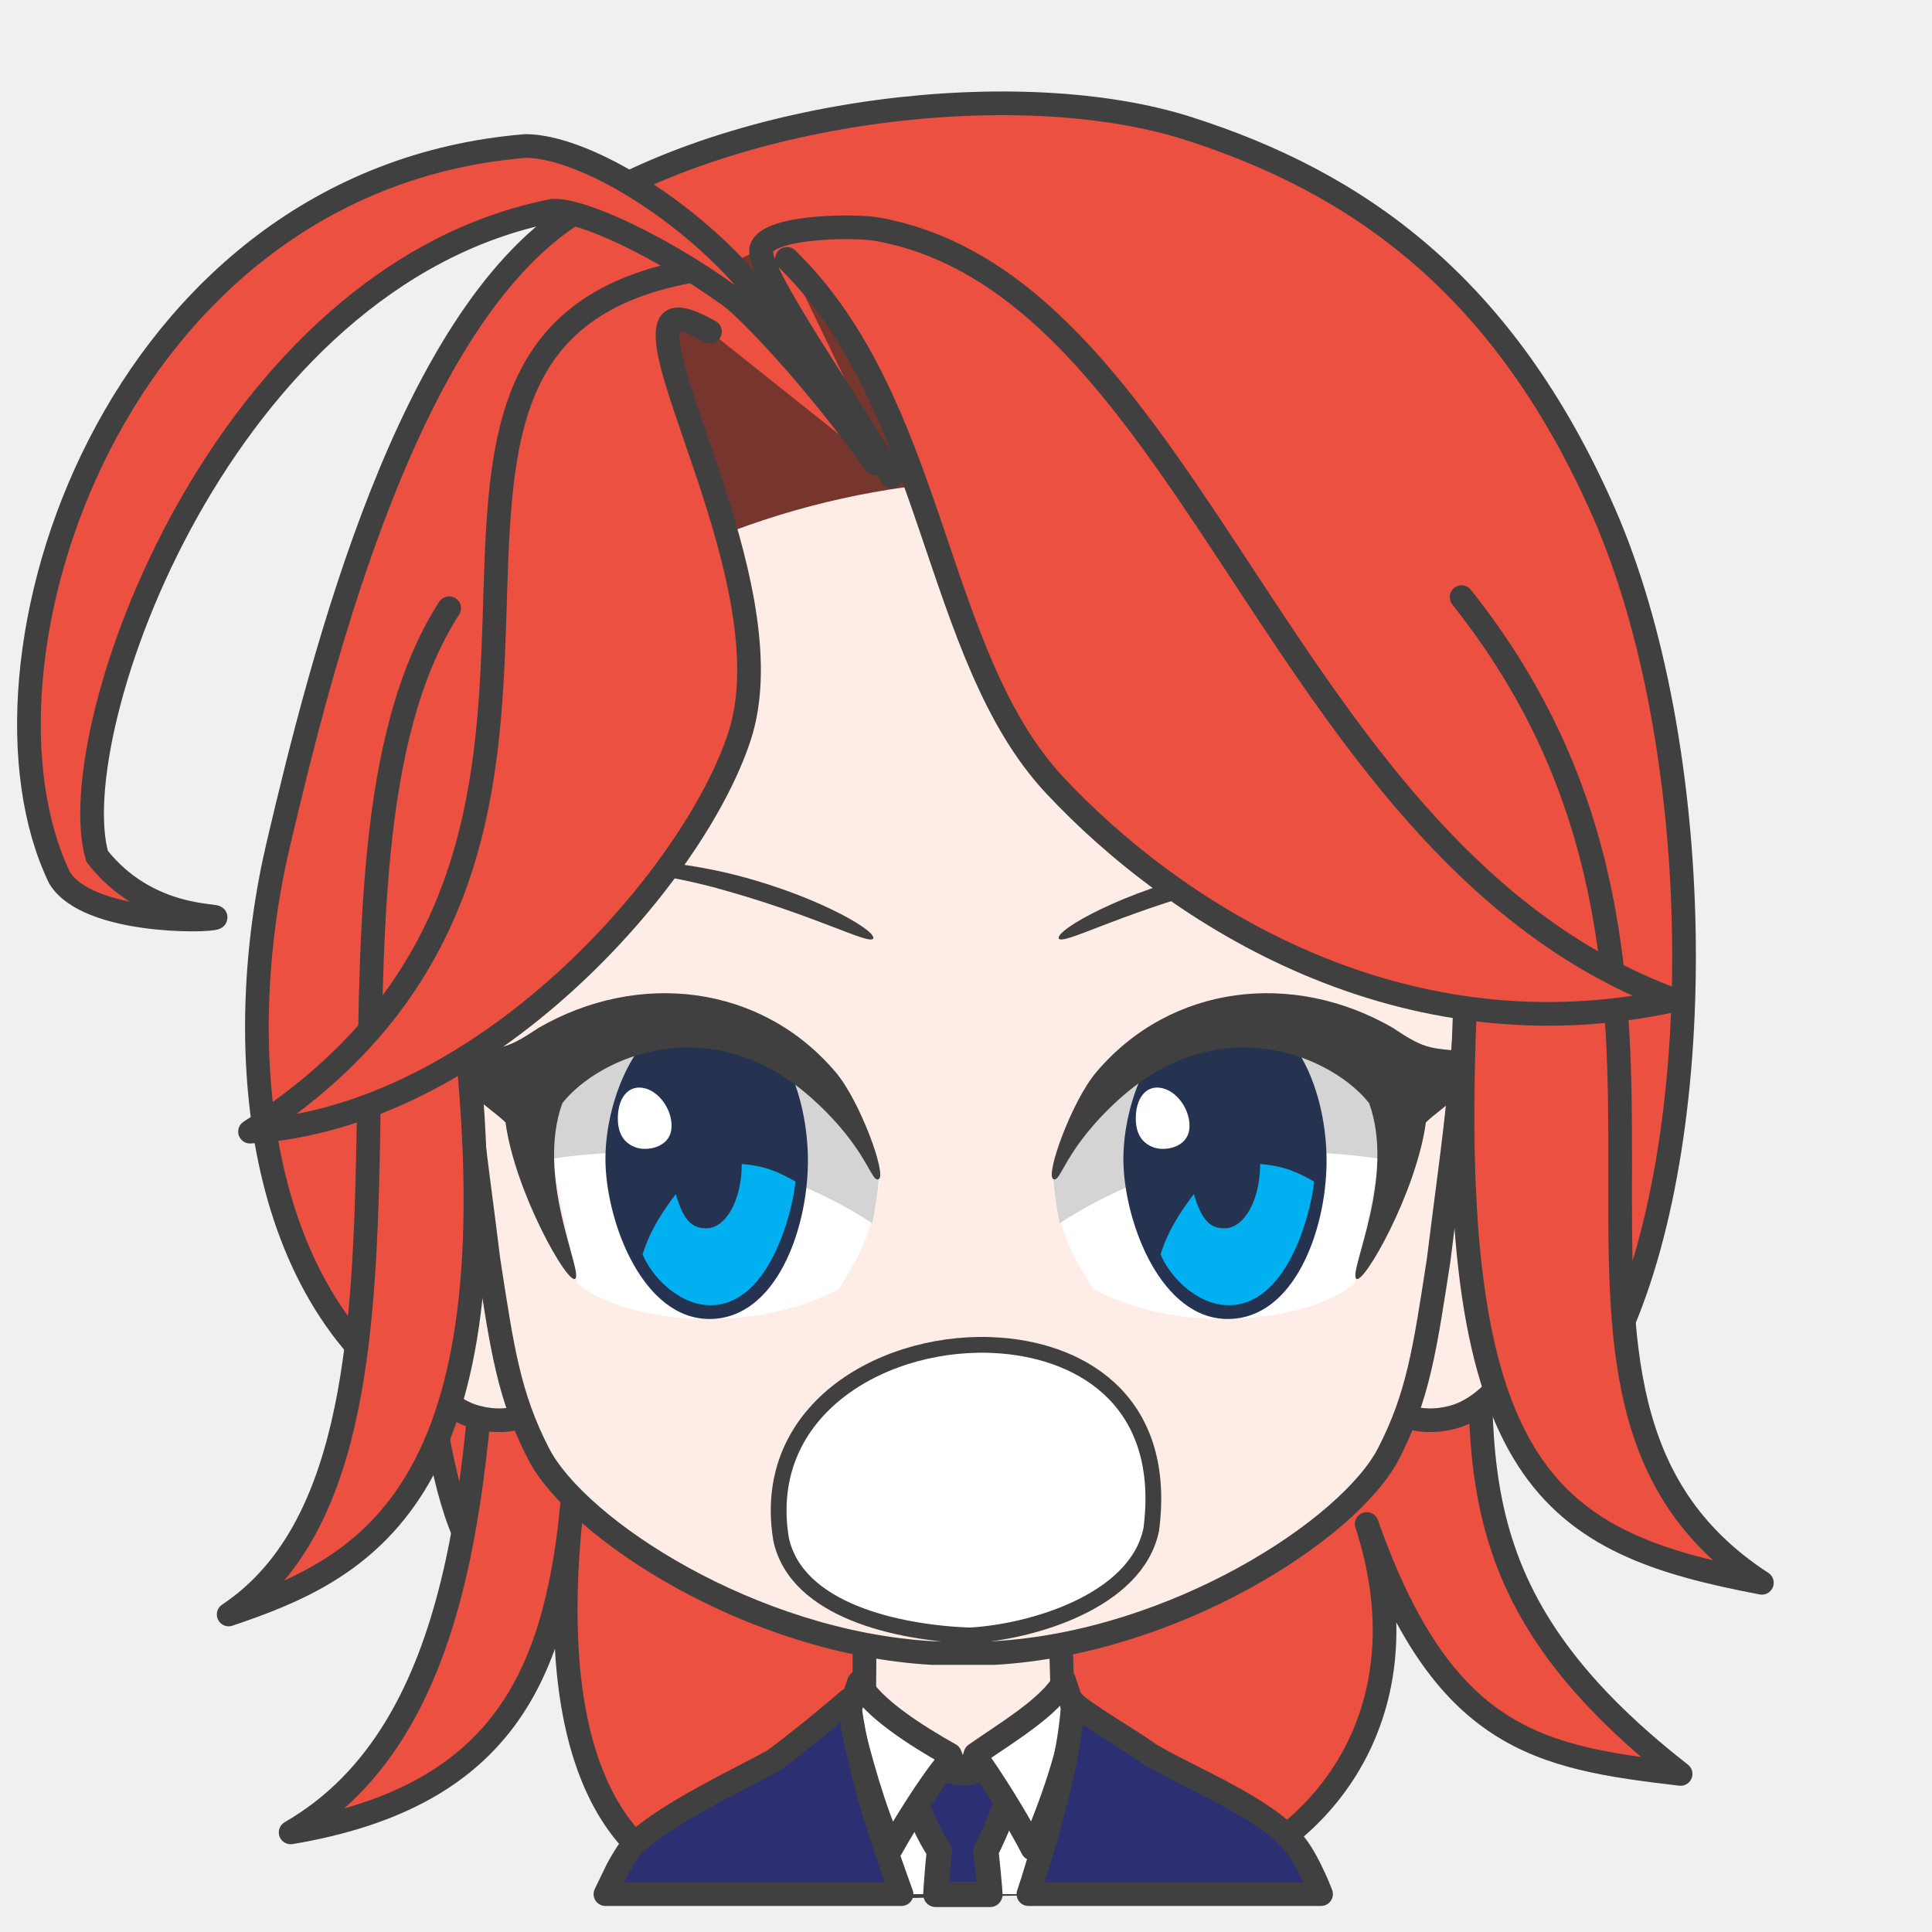
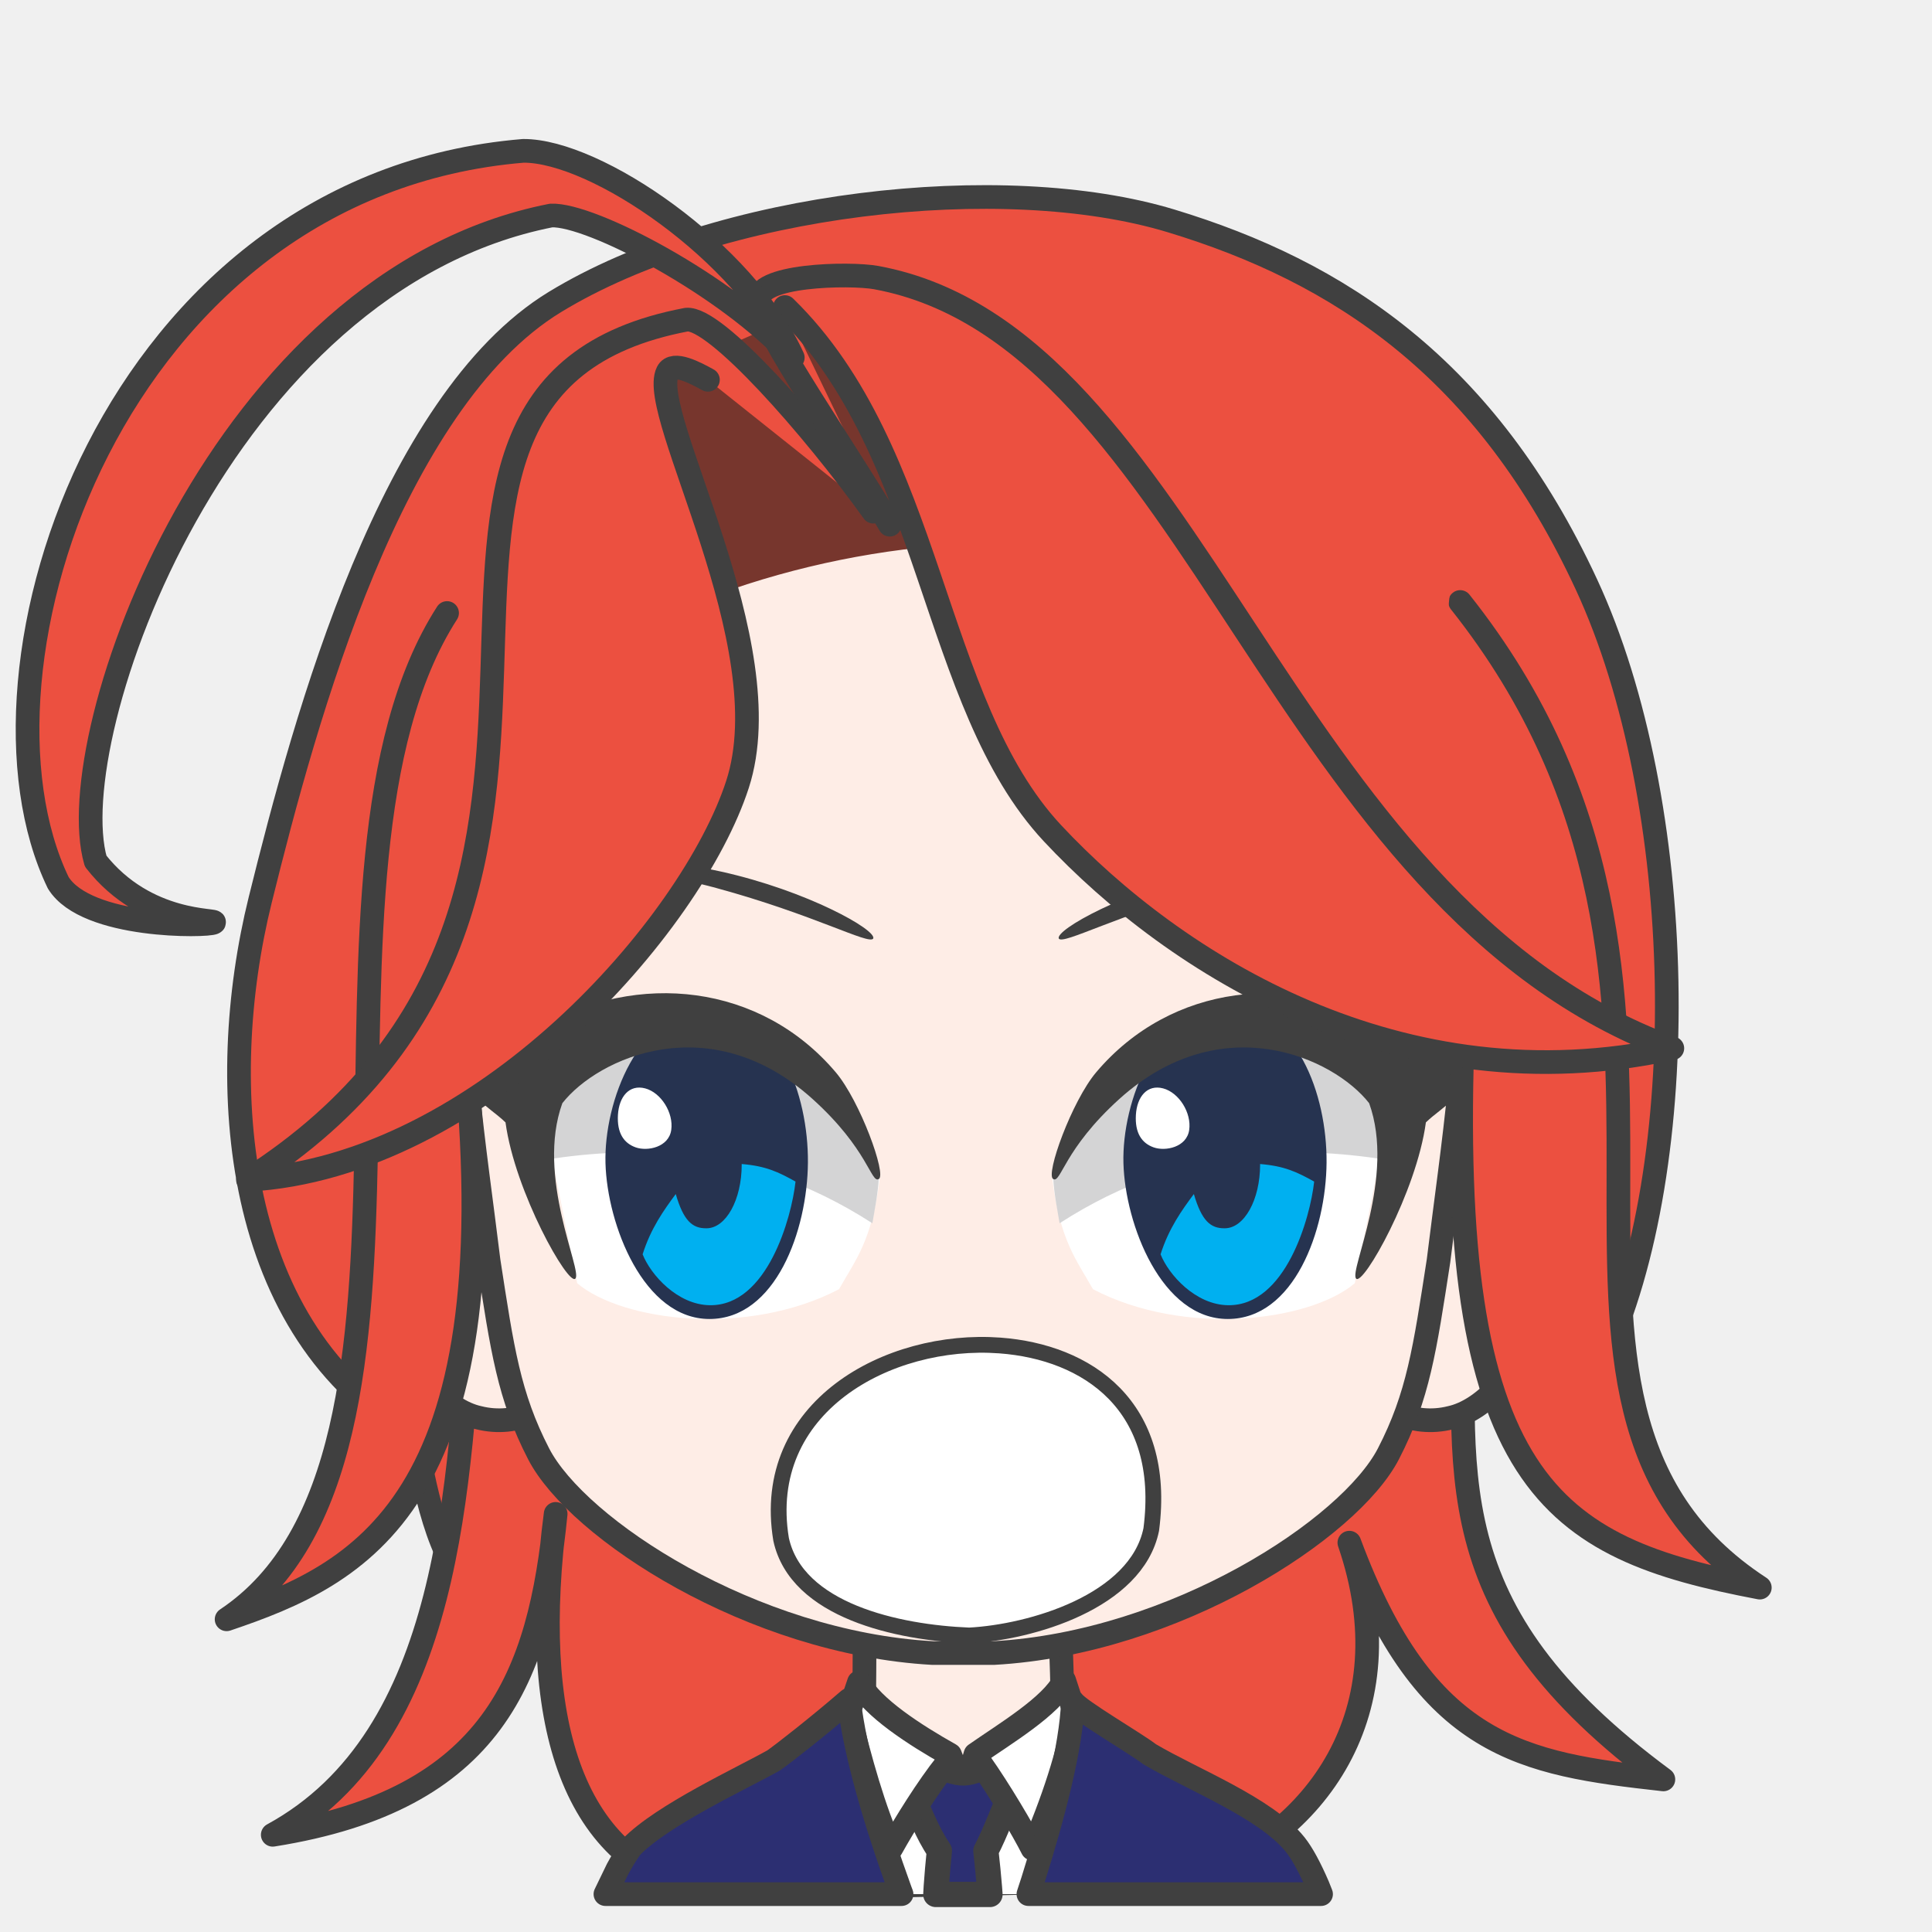
<svg xmlns="http://www.w3.org/2000/svg" width="2805" height="2805" xml:space="preserve" overflow="hidden">
  <g transform="translate(-7105 -4294)">
-     <path d="M7830.84 6599C7770.97 6540.77 7752.1 6449.1 7733.23 6340.69 7469.05 6184.6 7442.37 5804.26 7508.74 5521.18 7575.11 5238.1 7698.75 4758.03 7936.25 4605.03 8173.75 4452.03 8586.29 4402.48 8830.3 4480.53 9074.32 4558.58 9287.74 4706 9433.5 5038.02 9579.25 5370.04 9590.32 5926.91 9454.97 6229.2L7998.72 6370.43 7830.84 6599Z" stroke="#404040" stroke-width="34.375" stroke-linecap="round" stroke-linejoin="round" stroke-miterlimit="10" fill="#EC5040" fill-rule="evenodd" />
-     <path d="M8144.73 7039C7958.5 6990.29 7898.68 6775.59 7937.53 6462.48 7914.25 6711.65 7847.81 6900.59 7527 6954.4 7787.65 6804.26 7797.02 6416.16 7817.17 6114.72L9257.15 6093C9254.95 6401.77 9209.59 6607.72 9545 6869.49 9340.17 6845.47 9200.09 6821.45 9089.3 6506.6 9173.87 6766.69 9039.52 6957.73 8857.39 7022.46L8144.73 7039Z" stroke="#404040" stroke-width="34.375" stroke-linecap="round" stroke-linejoin="round" stroke-miterlimit="10" fill="#EC5040" fill-rule="evenodd" />
+     <path d="M7805.01 6622C7745.12 6566.83 7726.24 6479.96 7707.36 6377.24 7443.05 6229.33 7416.36 5868.94 7482.76 5600.7 7549.16 5332.46 7672.85 4877.57 7910.47 4732.59 8148.09 4587.61 8560.83 4540.66 8804.96 4614.61 9049.09 4688.57 9262.62 4828.26 9408.44 5142.87 9554.27 5457.48 9565.33 5985.15 9429.92 6271.59L7972.97 6405.41 7805.01 6622Z" stroke="#404040" stroke-width="34.375" stroke-linecap="round" stroke-linejoin="round" stroke-miterlimit="10" fill="#EC5040" fill-rule="evenodd" />
+     <path d="M8119.03 7038C7932.71 6991.86 7872.87 6788.51 7911.73 6491.96 7888.44 6727.95 7821.97 6906.91 7501 6957.87 7761.78 6815.66 7771.15 6448.08 7791.32 6162.58L9232.01 6142C9229.81 6434.45 9184.42 6629.52 9520 6877.45 9315.07 6854.7 9174.92 6831.95 9064.08 6533.74 9148.68 6780.08 9014.27 6961.03 8832.04 7022.33L8119.03 7038Z" stroke="#404040" stroke-width="34.375" stroke-linecap="round" stroke-linejoin="round" stroke-miterlimit="10" fill="#EC5040" fill-rule="evenodd" />
    <path d="M100.9 0C99.046 79.836 97.097 90.206 97.882 152.664 84.148 154.529 27.893 183.216 0 194.001 30.409 293.966 148.978 378.981 237.667 377.992 326.357 377.003 450.271 272.575 479 193.223L385.085 152.667C385.87 90.208 383.919 77.408 385.324 2.429L100.9 0Z" stroke="#404040" stroke-width="34.375" stroke-linecap="round" stroke-linejoin="round" stroke-miterlimit="10" fill="#FEEDE6" fill-rule="evenodd" transform="matrix(-1 0 0 1 8745 6639)" />
    <path d="M8654 6773C8646.12 6869.48 8640.9 6951.42 8630.17 7032.44L8628.16 7044 8383.8 7044 8379.69 7028.41C8360.35 6949.03 8347.65 6870.15 8338 6774.73L8482.99 6854.13 8506.36 6905.92 8525.48 6851.83Z" fill="#FFFFFF" fill-rule="evenodd" />
    <path d="M8577.5 6823.5 8574.9 6892.03C8562.06 6921.77 8551.63 6951.51 8536.36 6981.26 8538.5 7000.16 8540.19 7017.84 8541.59 7034.72L8542.3 7044.5 8463.68 7044.5 8464.34 7033.1C8465.5 7016.6 8466.95 6999.41 8468.85 6981.02 8450.23 6953.62 8441.3 6926.21 8427.53 6898.81L8426.5 6830.63C8436.5 6841.7 8479.96 6869.28 8505.13 6868.09 8530.29 6866.91 8563.52 6840.68 8577.5 6823.5Z" stroke="#404040" stroke-width="36.667" stroke-linecap="round" stroke-linejoin="round" stroke-miterlimit="10" fill="#2C2F72" fill-rule="evenodd" />
    <path d="M8352.07 6736.49C8370.79 6772.8 8433.98 6813.33 8484.32 6841.62L8490.53 6857.63 8479.13 6854.65C8451.88 6888.67 8418.82 6941.84 8399 6977.39 8373.73 6921.89 8353.75 6849.52 8337 6780.99L8352.07 6736.49ZM8650.07 6734 8665 6779.59C8660.68 6830.7 8630.93 6917 8603.99 6978 8590.61 6951.4 8556.02 6892.69 8528.34 6853.61L8516.31 6857.63 8521.21 6841.07C8563.58 6811.38 8631.56 6771.14 8650.07 6734Z" stroke="#404040" stroke-width="34.375" stroke-linecap="round" stroke-linejoin="round" stroke-miterlimit="10" fill="#FFFFFF" fill-rule="evenodd" />
    <path d="M360.257 2.64C351.193 15.603 270.781 62.144 248.996 78.862 186.77 115.641 80.312 156.728 37.621 210.019 26.948 223.342 15.861 244.346 4.77 270.024L0 282 424.878 282 418.477 262.397C388.157 166.036 362.993 69.528 360.257 2.64ZM685.525 0C676.986 76.713 646.427 179.472 611.045 276.831L609.081 282 1039 282 1021.48 245.832C1015.17 234.165 1008.58 223.409 1001.69 213.779 955.872 166.667 839.865 113.37 794.529 87.734 779.497 77.089 729.56 38.118 685.525 0Z" stroke="#404040" stroke-width="34.375" stroke-linecap="round" stroke-linejoin="round" stroke-miterlimit="10" fill="#2C2F72" fill-rule="evenodd" transform="matrix(-1 0 0 1 9023 6762)" />
    <path d="M1590.28 0.036C1578.74 0.301 1556.37 0.199 1540.19 10.041L157.421 11.887C140.36 2.046 125.279 0.883 112.671 0.036 41.656-2.084-18.587 90.548 5.331 200.504 32.888 330.583 98.798 389.139 146.094 399.354 172.595 406.083 202.149 403.542 224.36 391.368L1478.55 391.368C1500.77 403.542 1530.33 406.083 1556.84 399.354 1604.16 389.139 1670.1 330.583 1697.67 200.504 1721.59 90.548 1661.33-2.084 1590.28 0.036Z" stroke="#404040" stroke-width="34.375" stroke-linecap="round" stroke-linejoin="round" stroke-miterlimit="10" fill="#FEEDE6" fill-rule="evenodd" transform="matrix(-1 0 0 1 9357 5953)" />
    <path d="M1474 666.291C1471.86 440.308 1415.73 7.5 731.293 0 77.289 2.901-1.423 444.265 0.019 666.291 0.542 939.615 26.781 1089.24 47.443 1258.4 67.278 1386.53 76.88 1454.95 120.233 1538.78 176.537 1647.65 430.308 1813.3 693.203 1828L782.016 1828C1044.46 1813.3 1297.79 1647.65 1353.99 1538.78 1397.27 1454.95 1406.86 1386.53 1426.66 1258.4 1447.28 1089.24 1473.48 939.615 1474 666.291Z" stroke="#404040" stroke-width="34.375" stroke-linecap="round" stroke-linejoin="round" stroke-miterlimit="10" fill="#FEEDE6" fill-rule="evenodd" transform="matrix(-1 0 0 1 9241 4866)" />
    <path d="M8862.4 5559.48C8986.49 5531.87 9149.5 5533.66 9150 5543.86 9150.51 5551.7 9011.76 5544.44 8869.58 5583.27 8727.4 5622.1 8648.51 5666.15 8642.24 5656.71 8636.37 5644.39 8738.3 5587.1 8862.4 5559.48Z" fill="#404040" fill-rule="evenodd" />
    <path d="M8633 6007.25C8683.56 5789.01 8953.84 5653.03 9125 5892.39L9071.97 6157.06C9006.61 6212.5 8824.94 6235.29 8691.85 6165.74 8667.64 6122.83 8644.63 6096.14 8633 6007.25Z" fill="#FFFFFF" fill-rule="evenodd" />
    <path d="M8643.41 6070C8828.78 5950.19 9004.36 5958.8 9129.13 5979.67 9133.72 5935.84 9134.03 5891.36 9120.84 5844.5 8997.38 5743.68 8750.67 5674.4 8634 6003.85 8635.76 6030.48 8640.27 6051.01 8643.41 6070Z" fill="#D4D4D5" fill-rule="evenodd" />
    <path d="M8736.08 5982.74C8733.64 5893.52 8784.3 5759.15 8885.87 5759 8987.44 5758.85 9031.76 5883.14 9030.99 5981.83 9030.22 6080.52 8983.92 6208.85 8887.69 6209 8791.47 6209.15 8738.53 6071.95 8736.08 5982.74Z" fill="#263350" fill-rule="evenodd" />
    <path d="M8934.41 5984C8969.75 5986.89 8987.51 5995.38 9013 6009.48 9007.29 6061.75 8971.8 6189.92 8888.17 6189 8840.69 6188.47 8801.71 6144.67 8790 6115.08 8801.88 6077.51 8820.8 6051.15 8838.32 6027.59 8849.74 6066.6 8862.56 6077.56 8883.13 6077.31 8911.5 6077.31 8934.5 6035.93 8934.5 5984.87 8934.47 5984.58 8934.44 5984.29 8934.41 5984Z" fill="#00B0F0" fill-rule="evenodd" />
    <path d="M8754.16 5912.6C8755.72 5886.22 8770.63 5868.09 8793.69 5874.18 8816.74 5880.28 8835.17 5909.64 8831.54 5934.62 8827.91 5959.6 8797.22 5965.94 8779.97 5959.84 8762.71 5953.75 8752.6 5938.98 8754.16 5912.6Z" fill="#FFFFFF" fill-rule="evenodd" />
    <path d="M8634.12 6005.75C8645.29 6012.63 8649.56 5962.35 8730.13 5889.58 8878.61 5755.5 9041.18 5829.64 9092.82 5895.7 9131.46 6002.55 9063.35 6138.82 9073.87 6150.29 9083.71 6162.1 9161.54 6024.95 9175.2 5923.55 9200.76 5898.79 9234.45 5887.56 9252 5821.68 9180.93 5815.87 9177.35 5819.88 9127.4 5786.38 8982.95 5702.79 8805.14 5722.53 8696.59 5850.71 8661.14 5892.57 8622.44 5999.79 8634.12 6005.75Z" fill="#404040" fill-rule="evenodd" />
    <path d="M220.829 22.485C345.166-5.131 508.5-3.34 508.999 6.863 509.513 14.699 370.492 7.444 228.031 46.272 85.57 85.1 6.522 129.145 0.242 119.708-5.64 107.392 96.493 50.102 220.829 22.485Z" fill="#404040" fill-rule="evenodd" transform="matrix(-1 0 0 1 8373 5537)" />
    <path d="M0 241.245C50.556 23.009 320.84-112.965 492 126.389L438.975 391.057C373.609 446.498 191.943 469.292 58.847 399.743 34.639 356.83 11.627 330.142 0 241.245Z" fill="#FFFFFF" fill-rule="evenodd" transform="matrix(-1 0 0 1 8382 5766)" />
    <path d="M9.43 309C195.167 189.194 371.105 197.797 496.121 218.667 500.721 174.838 501.031 130.357 487.82 83.499 364.108-17.316 116.908-86.605 0 242.847 1.767 269.483 6.287 290.006 9.43 309Z" fill="#D4D4D5" fill-rule="evenodd" transform="matrix(-1 0 0 1 8381 5761)" />
    <path d="M7984.08 5982.74C7981.65 5893.52 8032.14 5759.15 8133.36 5759 8234.59 5758.85 8278.75 5883.14 8277.99 5981.83 8277.23 6080.52 8231.07 6208.85 8135.18 6209 8039.29 6209.15 7986.52 6071.95 7984.08 5982.74Z" fill="#263350" fill-rule="evenodd" />
    <path d="M8181.76 5984C8216.95 5986.89 8234.62 5995.38 8260 6009.48 8254.31 6061.75 8218.98 6189.92 8135.73 6189 8088.47 6188.47 8049.66 6144.67 8038 6115.08 8049.83 6077.51 8068.67 6051.15 8086.1 6027.59 8097.47 6066.6 8110.24 6077.56 8130.71 6077.31 8158.96 6077.31 8181.86 6035.93 8181.86 5984.87 8181.82 5984.58 8181.79 5984.29 8181.76 5984Z" fill="#00B0F0" fill-rule="evenodd" />
    <path d="M8002.16 5912.6C8003.72 5886.22 8018.63 5868.09 8041.69 5874.18 8064.74 5880.28 8083.17 5909.64 8079.54 5934.62 8075.91 5959.6 8045.22 5965.94 8027.97 5959.84 8010.71 5953.75 8000.6 5938.98 8002.16 5912.6Z" fill="#FFFFFF" fill-rule="evenodd" />
    <path d="M2.128 269.746C13.313 276.628 17.584 226.346 98.288 153.582 247.006 19.496 409.836 93.639 461.563 159.705 500.264 266.55 432.042 402.825 442.582 414.286 452.439 426.099 530.393 288.95 544.078 187.554 569.677 162.786 603.425 151.557 621 85.681 549.819 79.872 546.225 83.883 496.198 50.383 351.511-33.206 173.416-13.467 64.698 114.708 29.192 156.568-9.577 263.79 2.128 269.746Z" fill="#404040" fill-rule="evenodd" transform="matrix(-1 0 0 1 8383 5736)" />
-     <path d="M7757.09 5177C7515.72 5552.47 7791.57 6401.94 7437 6638 7629.77 6572.92 7846.4 6471.24 7784.51 5829.13 7844.03 5693.88 8039.42 5206.04 8039 5200.13" stroke="#404040" stroke-width="34.375" stroke-linecap="round" stroke-linejoin="round" stroke-miterlimit="10" fill="#EC5040" fill-rule="evenodd" />
-     <path d="M9231.25 5774.62C9204.97 6444.09 9359.36 6534.37 9663 6592 9241.97 6318.1 9680.74 5730.79 9227 5161" stroke="#404040" stroke-width="34.375" stroke-linecap="round" stroke-linejoin="round" stroke-miterlimit="10" fill="#EC5040" fill-rule="evenodd" />
-     <path d="M7859.76 5239C8260.66 4920.12 8867.22 4899.34 9209.55 5228.74 9228.42 5074.25 9067.34 4603.99 8508.62 4599.04 7949.89 4594.08 7827.54 5094.42 7859.76 5239Z" fill="#77362D" fill-rule="evenodd" />
-     <path d="M8292 4631.72C8649.83 4992.72 8800.27 5367.62 9320.22 5663.28 9475.68 5764.53 9281.53 5275.19 9210.87 5182.65 9199.66 5040.76 9294.58 4963.75 9139.11 4862.5 8956.54 4593.26 8496.48 4539.5 8292 4631.72Z" fill="#EC5040" fill-rule="evenodd" />
-     <path d="M8135.82 4775.44C8118.36 4765.82 8085.39 4747.91 8077.24 4764.29 8047.28 4824.52 8245.17 5157.98 8178.78 5362.73 8112.39 5567.47 7806.47 5917.49 7468 5937 8120.98 5519.81 7548.93 4793.62 8104.58 4688.09 8146.43 4683.54 8287.59 4843.42 8376 4966.87" stroke="#404040" stroke-width="34.375" stroke-linecap="round" stroke-linejoin="round" stroke-miterlimit="10" fill="#EC5040" fill-rule="evenodd" />
-     <path d="M8399.83 4985.78C8336.71 4877.98 8214.56 4703.94 8210.46 4662.37 8200.89 4622.65 8342.08 4620 8380.3 4627.06 8842.04 4712.31 8963.19 5535.27 9536 5745.99 9141.19 5832.26 8812.84 5623.12 8636.04 5433.73 8459.25 5244.33 8463.48 4880.29 8247.56 4669.81" stroke="#404040" stroke-width="34.375" stroke-linecap="round" stroke-linejoin="round" stroke-miterlimit="10" fill="#EC5040" fill-rule="evenodd" />
-     <path d="M7417.63 5626.5C7408.57 5631.75 7232.69 5634.97 7191.63 5568.71 7041.69 5258.83 7270.19 4555.42 7867.44 4506 7973.15 4505.49 8188.89 4652.73 8259 4806.13 8165.15 4702.5 7966.14 4597.32 7907.89 4599.89 7427.07 4694.29 7193.38 5355.35 7245.96 5537.23 7319.58 5631.37 7426.69 5621.25 7417.63 5626.5Z" stroke="#404040" stroke-width="34.375" stroke-linecap="round" stroke-linejoin="round" stroke-miterlimit="10" fill="#EC5040" fill-rule="evenodd" />
    <path d="M8556.64 6247.46C8682.92 6256.82 8800.03 6334.29 8776.45 6514.65 8755.03 6619.63 8600.89 6663.97 8512.16 6668.5 8408.23 6664.36 8261.66 6632.59 8239.05 6528.93 8207.33 6337.18 8394.27 6235.42 8556.64 6247.46Z" stroke="#404040" stroke-width="22.917" stroke-linecap="round" stroke-linejoin="round" stroke-miterlimit="10" fill="#FFFFFF" fill-rule="evenodd" />
+     <path d="M7754.09 5184C7512.72 5559.47 7788.57 6408.94 7434 6645 7626.77 6579.92 7843.4 6478.24 7781.51 5836.13 7841.03 5700.88 8036.42 5213.04 8036 5207.13" stroke="#404040" stroke-width="34.375" stroke-linecap="round" stroke-linejoin="round" stroke-miterlimit="10" fill="#EC5040" fill-rule="evenodd" />
+     <path d="M9229.24 5781.62C9203.03 6451.09 9357.05 6541.37 9660 6599 9239.94 6325.1 9677.7 5737.79 9225 5168" stroke="#404040" stroke-width="34.375" stroke-linecap="round" stroke-linejoin="round" stroke-miterlimit="10" fill="#EC5040" fill-rule="evenodd" />
+     <path d="M7857.76 5309C8258.66 5017.53 8865.22 4998.53 9207.55 5299.62 9226.42 5158.41 9065.34 4728.56 8506.62 4724.03 7947.89 4719.51 7825.54 5176.85 7857.76 5309Z" fill="#77362D" fill-rule="evenodd" />
+     <path d="M8289 4707.96C8646.83 5045.04 8797.27 5395.11 9317.22 5671.19 9472.68 5765.73 9278.53 5308.8 9207.87 5222.4 9196.66 5089.9 9291.58 5018 9136.11 4923.45 8953.54 4672.04 8493.48 4621.84 8289 4707.96Z" fill="#EC5040" fill-rule="evenodd" />
+     <path d="M8132.82 4845.44C8115.36 4835.82 8082.39 4817.91 8074.24 4834.29 8044.28 4894.52 8242.17 5227.98 8175.78 5432.73 8109.39 5637.47 7803.47 5987.49 7465 6007 8117.98 5589.81 7545.93 4863.62 8101.58 4758.09 8143.43 4753.54 8284.59 4913.42 8373 5036.87" stroke="#404040" stroke-width="34.375" stroke-linecap="round" stroke-linejoin="round" stroke-miterlimit="10" fill="#EC5040" fill-rule="evenodd" />
+     <path d="M8396.83 5055.78C8333.71 4947.98 8211.56 4773.94 8207.46 4732.37 8197.89 4692.65 8339.08 4690 8377.3 4697.06 8839.04 4782.31 8960.19 5605.27 9533 5815.99 9138.19 5902.26 8809.84 5693.12 8633.04 5503.73 8456.25 5314.33 8460.48 4950.29 8244.56 4739.81" stroke="#404040" stroke-width="34.375" stroke-linecap="round" stroke-linejoin="round" stroke-miterlimit="10" fill="#EC5040" fill-rule="evenodd" />
+     <path d="M7415.39 5633.5C7406.34 5638.75 7230.61 5641.97 7189.59 5575.71 7039.79 5265.83 7268.08 4562.42 7864.79 4513 7970.41 4512.49 8185.95 4659.73 8256 4813.13 8162.24 4709.5 7963.4 4604.32 7905.21 4606.89 7424.82 4701.29 7191.34 5362.35 7243.87 5544.23 7317.43 5638.37 7424.43 5628.25 7415.39 5633.5Z" stroke="#404040" stroke-width="34.375" stroke-linecap="round" stroke-linejoin="round" stroke-miterlimit="10" fill="#EC5040" fill-rule="evenodd" />
  </g>
</svg>
